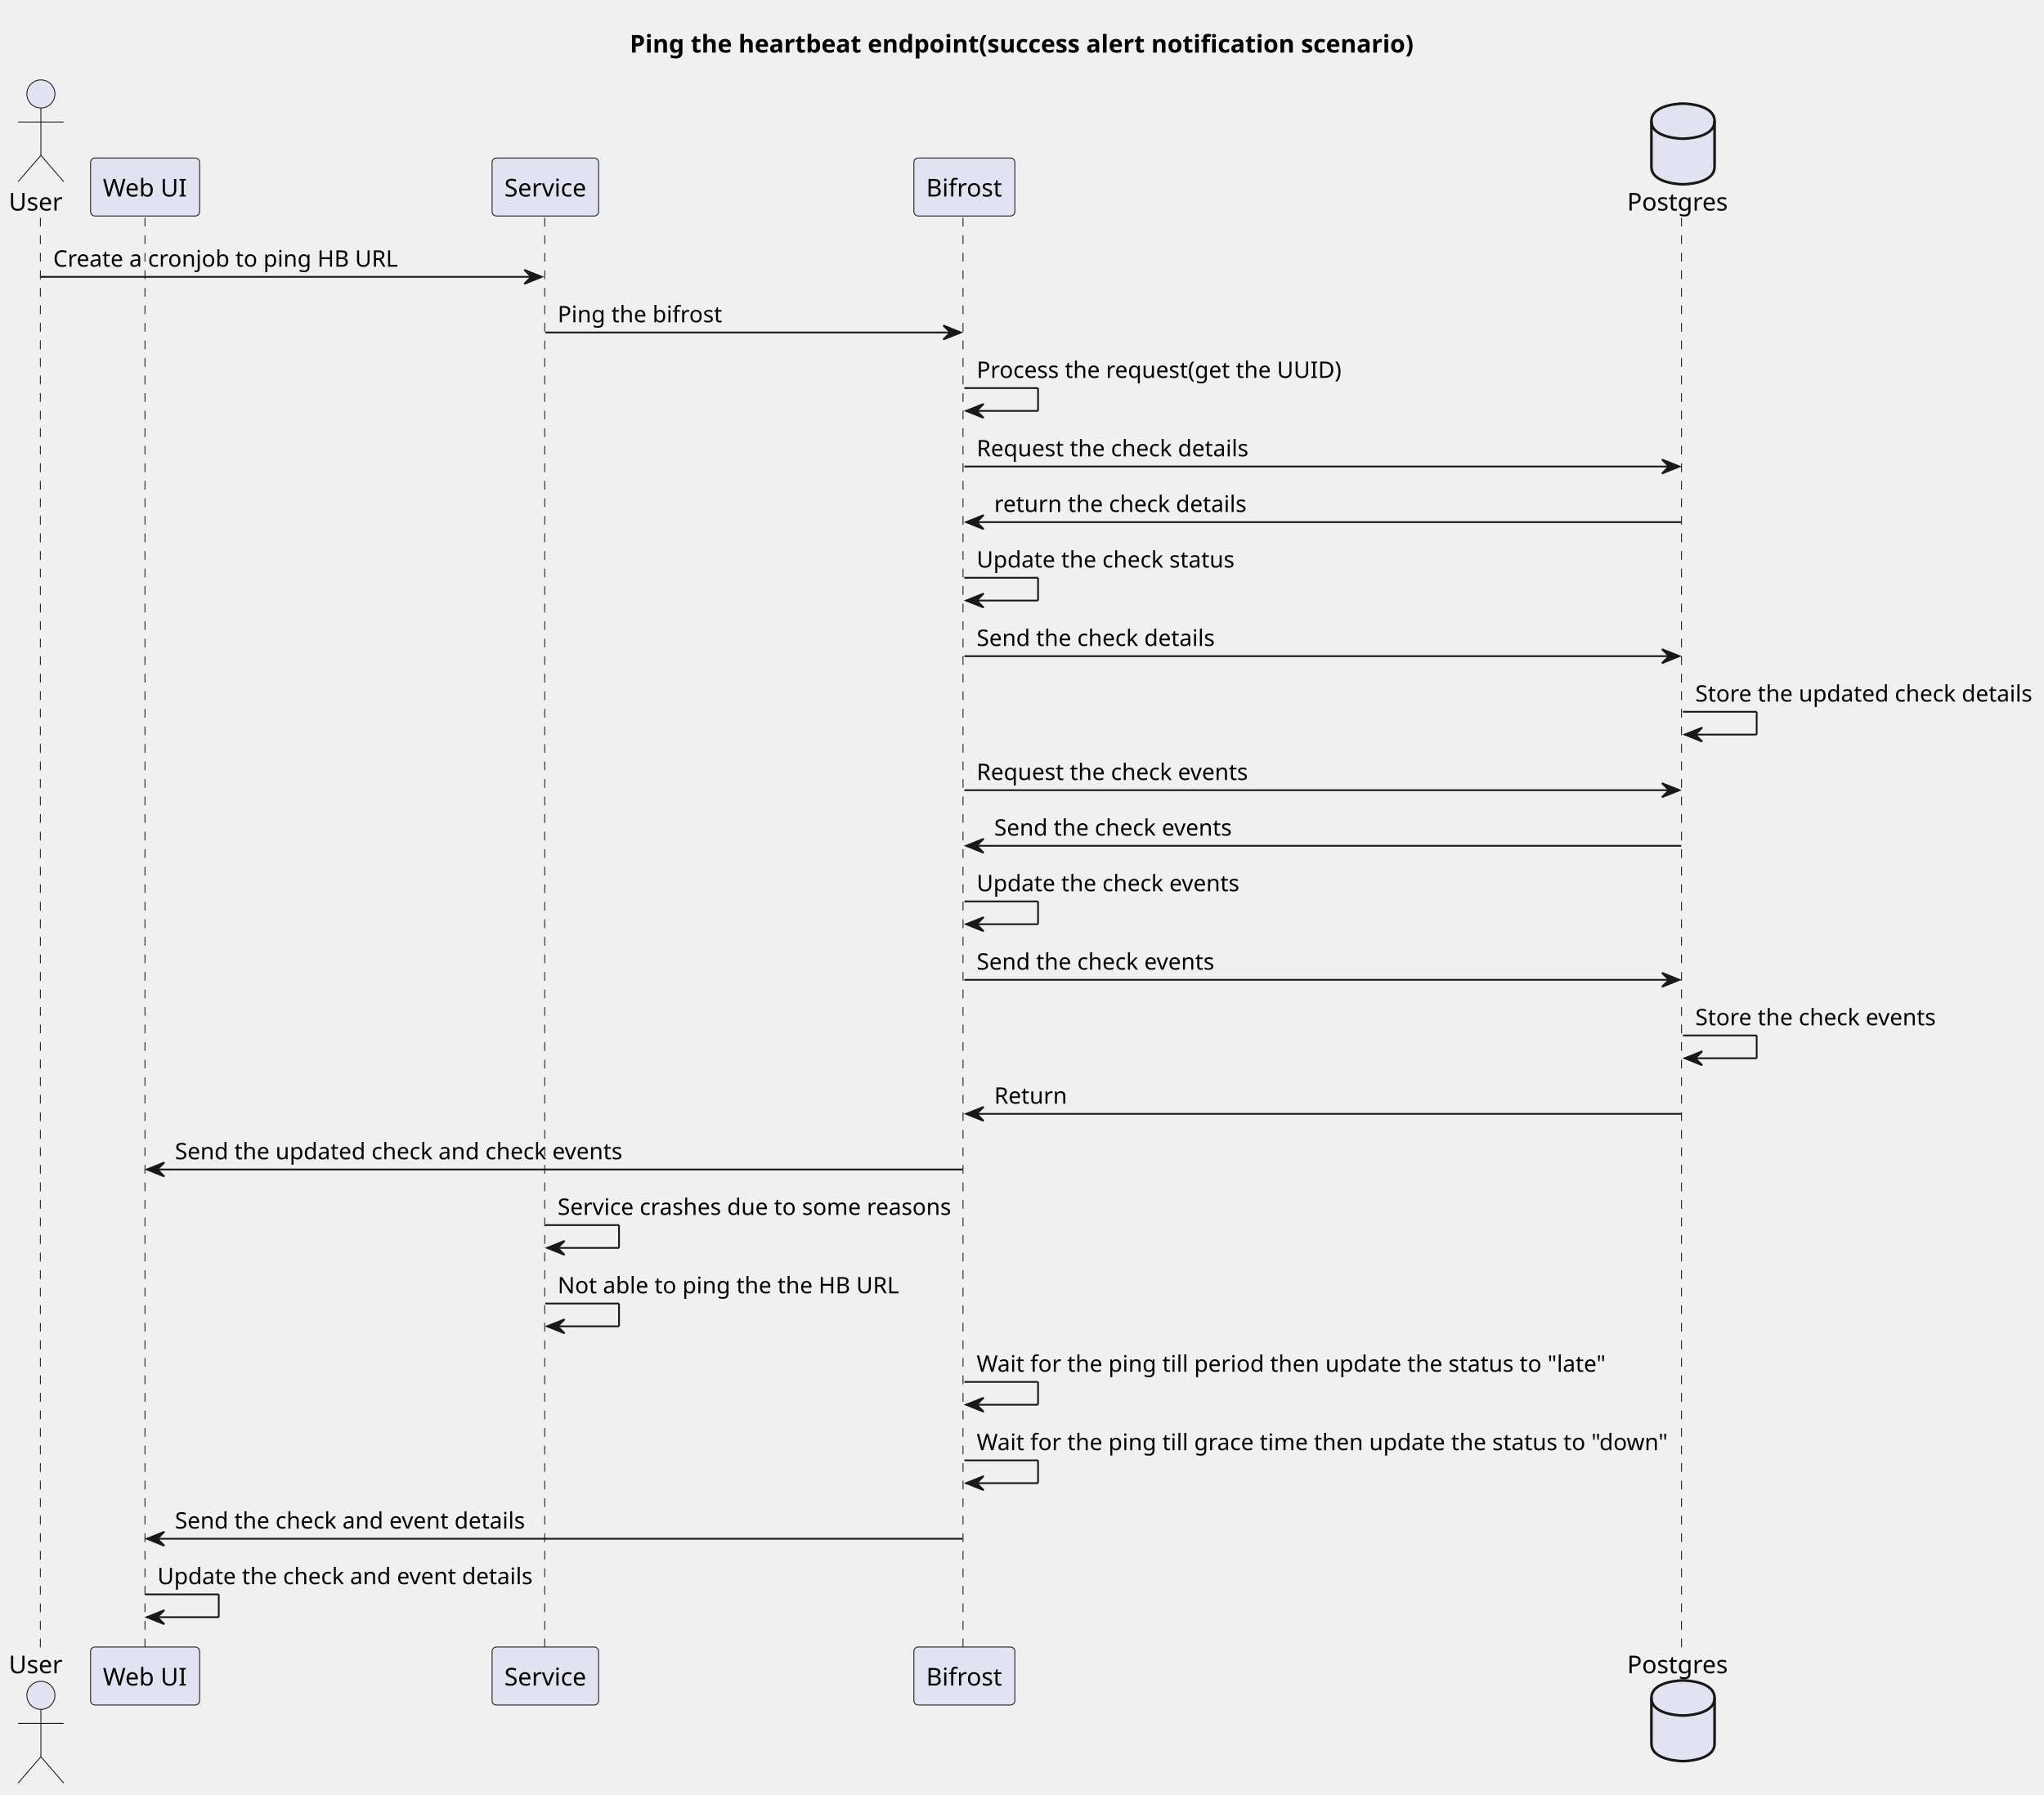
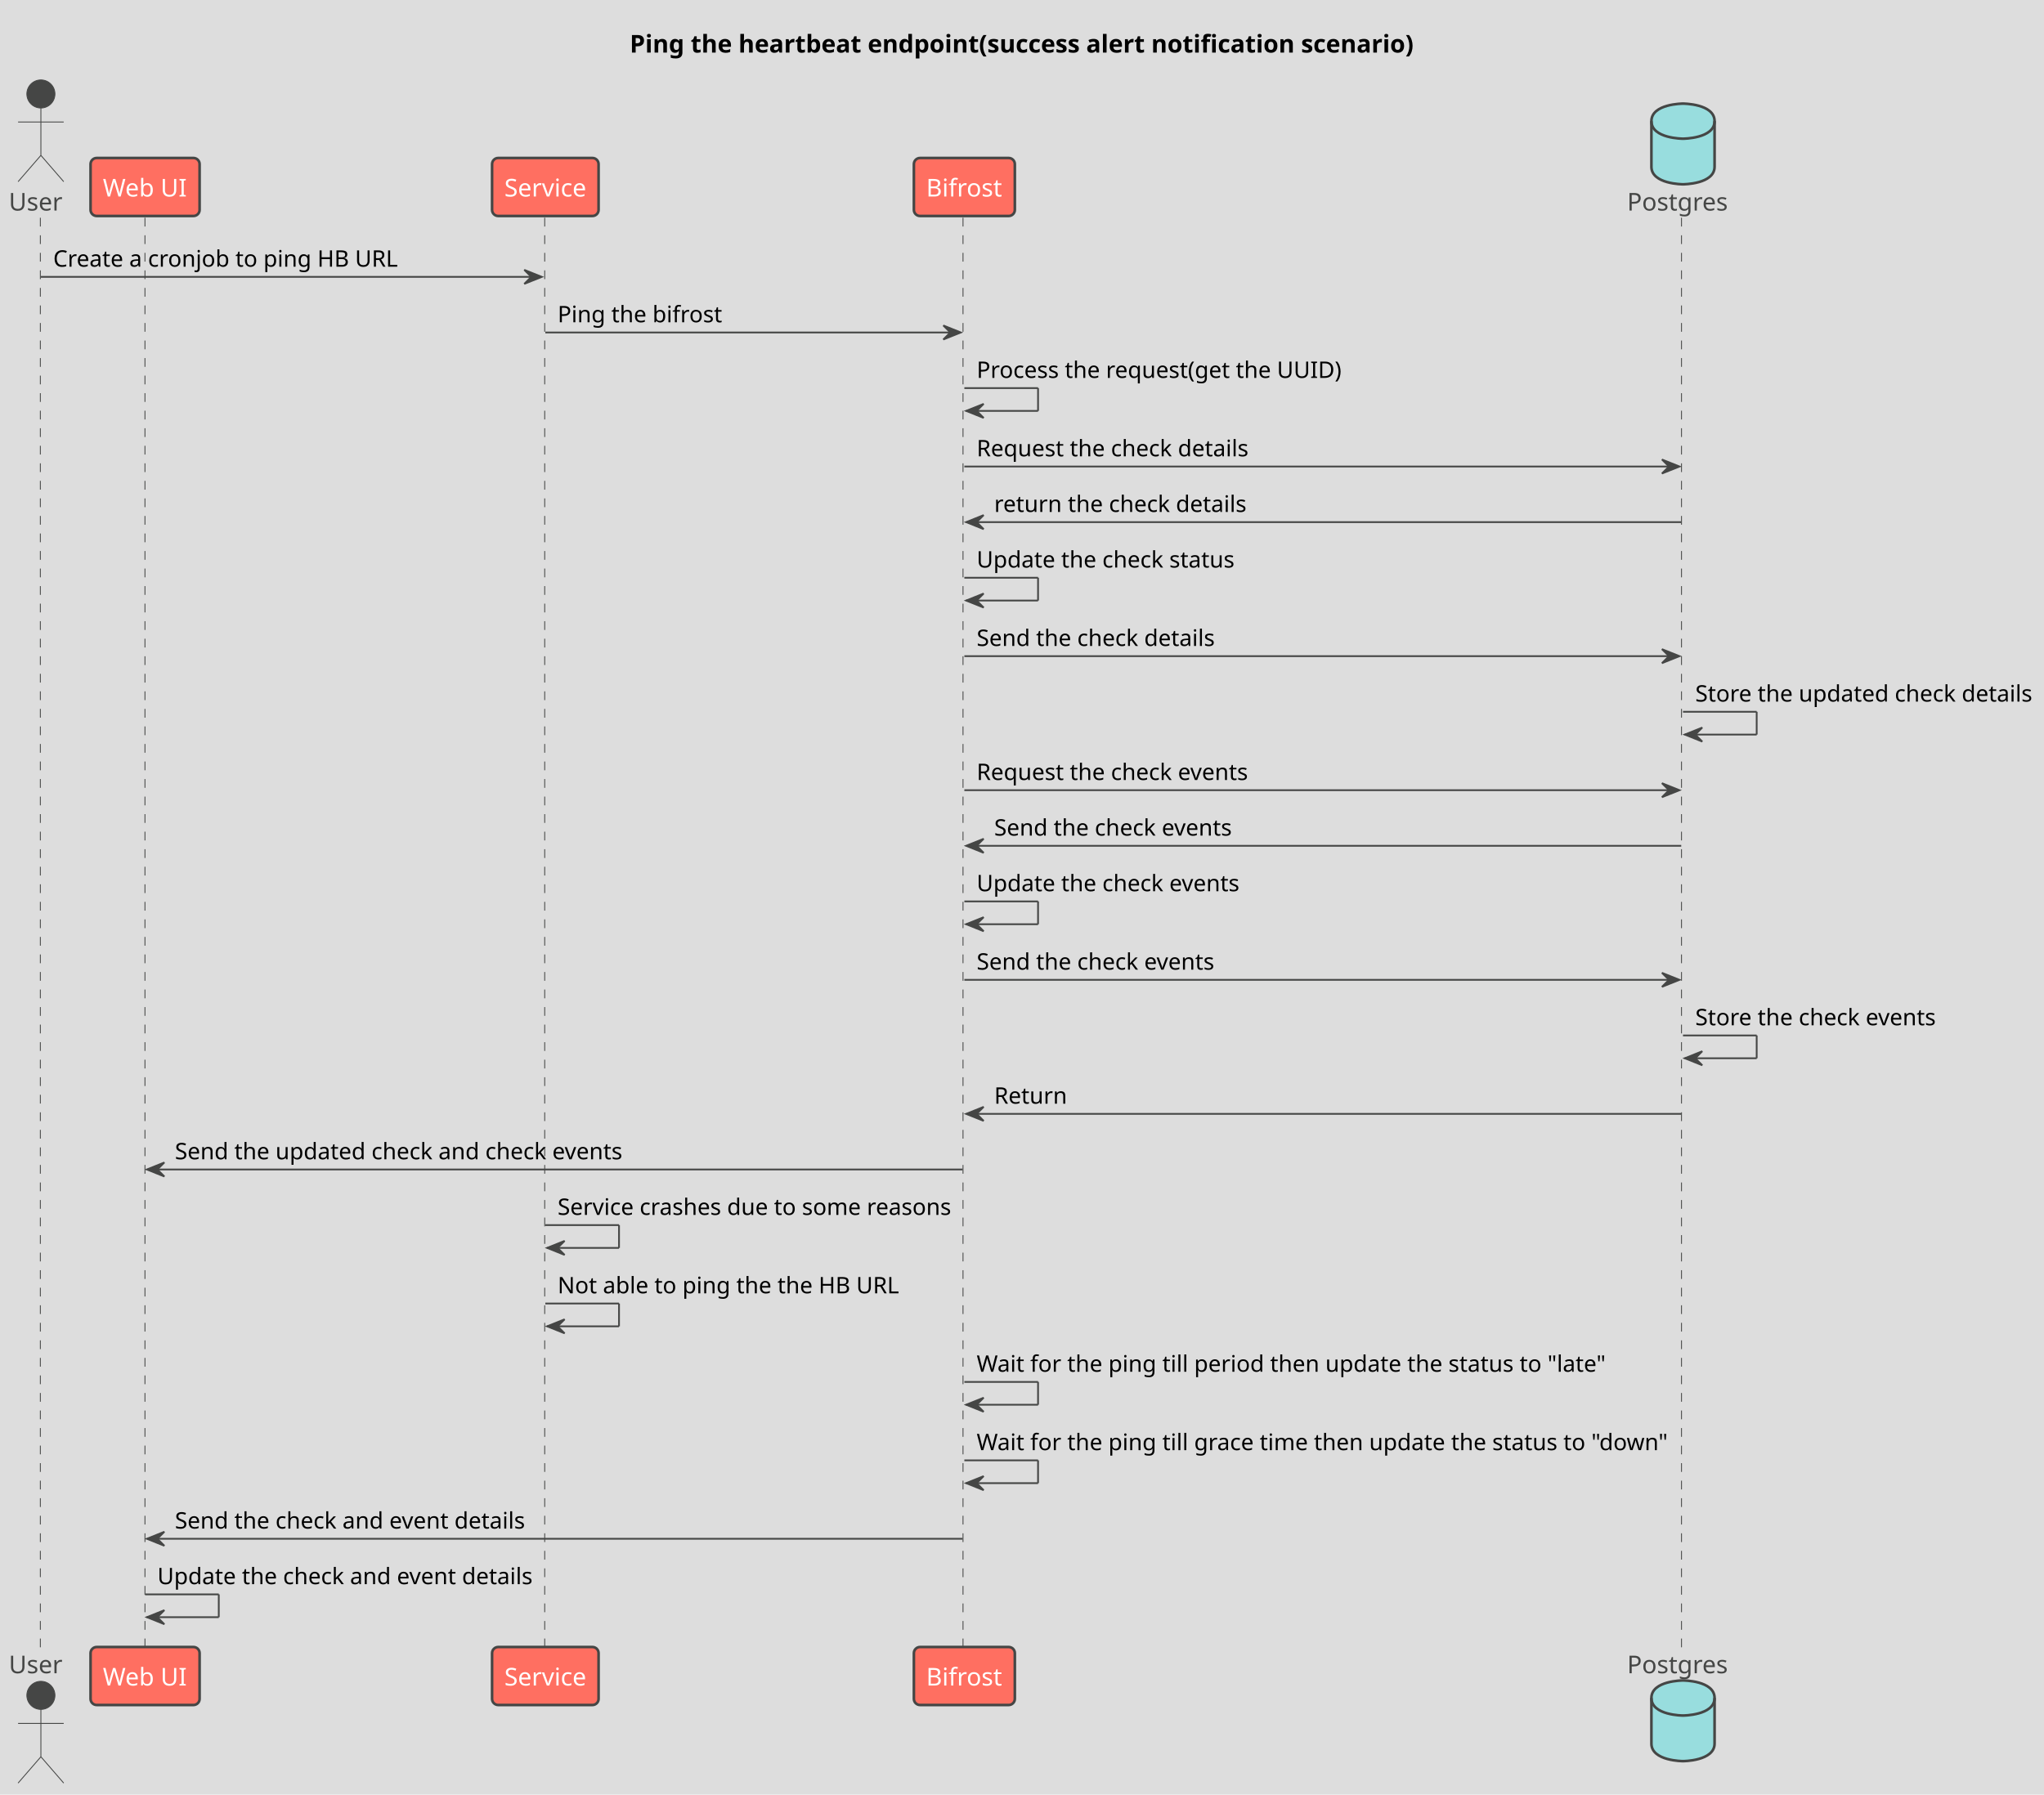
- <svg xmlns="http://www.w3.org/2000/svg" contentStyleType="text/css" height="1023px" preserveAspectRatio="none" style="width:1165px;height:1023px;background:#FFFFFF;" version="1.1" viewBox="0 0 1165 1023" width="1165px" zoomAndPan="magnify">
+ <svg xmlns="http://www.w3.org/2000/svg" contentStyleType="text/css" height="1023px" preserveAspectRatio="none" style="width:1165px;height:1023px;background:#DDDDDD;" version="1.1" viewBox="0 0 1165 1023" width="1165px" zoomAndPan="magnify">
  <defs />
  <g>
+     <rect fill="#DDDDDD" height="1023" style="stroke:none;stroke-width:1.0;" width="1165" x="0" y="0" />
    <text fill="#000000" font-family="sans-serif" font-size="14" font-weight="bold" lengthAdjust="spacing" textLength="446.738" x="358.925" y="29.966">Ping the heartbeat endpoint(success alert notification scenario)</text>
-     <line style="stroke:#181818;stroke-width:0.5;stroke-dasharray:5.0,5.0;" x1="23" x2="23" y1="124.136" y2="939.962" />
-     <line style="stroke:#181818;stroke-width:0.5;stroke-dasharray:5.0,5.0;" x1="82.618" x2="82.618" y1="124.136" y2="939.962" />
-     <line style="stroke:#181818;stroke-width:0.5;stroke-dasharray:5.0,5.0;" x1="310.462" x2="310.462" y1="124.136" y2="939.962" />
-     <line style="stroke:#181818;stroke-width:0.5;stroke-dasharray:5.0,5.0;" x1="548.879" x2="548.879" y1="124.136" y2="939.962" />
-     <line style="stroke:#181818;stroke-width:0.5;stroke-dasharray:5.0,5.0;" x1="958.393" x2="958.393" y1="124.136" y2="939.962" />
-     <text fill="#000000" font-family="sans-serif" font-size="14" lengthAdjust="spacing" textLength="30.618" x="5" y="120.034">User</text>
-     <ellipse cx="23.309" cy="53.568" fill="#E2E2F0" rx="8" ry="8" style="stroke:#181818;stroke-width:0.5;" />
-     <path d="M23.309,61.568 L23.309,88.568 M10.309,69.568 L36.309,69.568 M23.309,88.568 L10.309,103.568 M23.309,88.568 L36.309,103.568 " fill="none" style="stroke:#181818;stroke-width:0.5;" />
-     <text fill="#000000" font-family="sans-serif" font-size="14" lengthAdjust="spacing" textLength="30.618" x="5" y="953.928">User</text>
-     <ellipse cx="23.309" cy="966.53" fill="#E2E2F0" rx="8" ry="8" style="stroke:#181818;stroke-width:0.5;" />
-     <path d="M23.309,974.53 L23.309,1001.53 M10.309,982.53 L36.309,982.53 M23.309,1001.53 L10.309,1016.53 M23.309,1001.53 L36.309,1016.53 " fill="none" style="stroke:#181818;stroke-width:0.5;" />
-     <rect fill="#E2E2F0" height="33.068" rx="2.5" ry="2.5" style="stroke:#181818;stroke-width:0.5;" width="62.146" x="51.618" y="90.068" />
-     <text fill="#000000" font-family="sans-serif" font-size="14" lengthAdjust="spacing" textLength="48.146" x="58.618" y="112.034">Web UI</text>
-     <rect fill="#E2E2F0" height="33.068" rx="2.5" ry="2.5" style="stroke:#181818;stroke-width:0.5;" width="62.146" x="51.618" y="938.962" />
-     <text fill="#000000" font-family="sans-serif" font-size="14" lengthAdjust="spacing" textLength="48.146" x="58.618" y="960.928">Web UI</text>
-     <rect fill="#E2E2F0" height="33.068" rx="2.5" ry="2.5" style="stroke:#181818;stroke-width:0.5;" width="60.704" x="280.462" y="90.068" />
-     <text fill="#000000" font-family="sans-serif" font-size="14" lengthAdjust="spacing" textLength="46.704" x="287.462" y="112.034">Service</text>
-     <rect fill="#E2E2F0" height="33.068" rx="2.5" ry="2.5" style="stroke:#181818;stroke-width:0.5;" width="60.704" x="280.462" y="938.962" />
-     <text fill="#000000" font-family="sans-serif" font-size="14" lengthAdjust="spacing" textLength="46.704" x="287.462" y="960.928">Service</text>
-     <rect fill="#E2E2F0" height="33.068" rx="2.5" ry="2.5" style="stroke:#181818;stroke-width:0.5;" width="57.54" x="520.879" y="90.068" />
-     <text fill="#000000" font-family="sans-serif" font-size="14" lengthAdjust="spacing" textLength="43.54" x="527.879" y="112.034">Bifrost</text>
-     <rect fill="#E2E2F0" height="33.068" rx="2.5" ry="2.5" style="stroke:#181818;stroke-width:0.5;" width="57.54" x="520.879" y="938.962" />
-     <text fill="#000000" font-family="sans-serif" font-size="14" lengthAdjust="spacing" textLength="43.54" x="527.879" y="960.928">Bifrost</text>
-     <text fill="#000000" font-family="sans-serif" font-size="14" lengthAdjust="spacing" textLength="57.694" x="927.393" y="120.034">Postgres</text>
-     <path d="M941.24,69.068 C941.24,59.068 959.24,59.068 959.24,59.068 C959.24,59.068 977.24,59.068 977.24,69.068 L977.24,95.068 C977.24,105.068 959.24,105.068 959.24,105.068 C959.24,105.068 941.24,105.068 941.24,95.068 L941.24,69.068 " fill="#E2E2F0" style="stroke:#181818;stroke-width:1.5;" />
-     <path d="M941.24,69.068 C941.24,79.068 959.24,79.068 959.24,79.068 C959.24,79.068 977.24,79.068 977.24,69.068 " fill="none" style="stroke:#181818;stroke-width:1.5;" />
-     <text fill="#000000" font-family="sans-serif" font-size="14" lengthAdjust="spacing" textLength="57.694" x="927.393" y="953.928">Postgres</text>
-     <path d="M941.24,968.03 C941.24,958.03 959.24,958.03 959.24,958.03 C959.24,958.03 977.24,958.03 977.24,968.03 L977.24,994.03 C977.24,1004.03 959.24,1004.03 959.24,1004.03 C959.24,1004.03 941.24,1004.03 941.24,994.03 L941.24,968.03 " fill="#E2E2F0" style="stroke:#181818;stroke-width:1.5;" />
-     <path d="M941.24,968.03 C941.24,978.03 959.24,978.03 959.24,978.03 C959.24,978.03 977.24,978.03 977.24,968.03 " fill="none" style="stroke:#181818;stroke-width:1.5;" />
-     <polygon fill="#181818" points="298.814,153.842,308.814,157.842,298.814,161.842,302.814,157.842" style="stroke:#181818;stroke-width:1.0;" />
-     <line style="stroke:#181818;stroke-width:1.0;" x1="23.309" x2="304.814" y1="157.842" y2="157.842" />
+     <line style="stroke:#454645;stroke-width:0.5;stroke-dasharray:5.0,5.0;" x1="23" x2="23" y1="124.136" y2="939.962" />
+     <line style="stroke:#454645;stroke-width:0.5;stroke-dasharray:5.0,5.0;" x1="82.618" x2="82.618" y1="124.136" y2="939.962" />
+     <line style="stroke:#454645;stroke-width:0.5;stroke-dasharray:5.0,5.0;" x1="310.462" x2="310.462" y1="124.136" y2="939.962" />
+     <line style="stroke:#454645;stroke-width:0.5;stroke-dasharray:5.0,5.0;" x1="548.879" x2="548.879" y1="124.136" y2="939.962" />
+     <line style="stroke:#454645;stroke-width:0.5;stroke-dasharray:5.0,5.0;" x1="958.393" x2="958.393" y1="124.136" y2="939.962" />
+     <text fill="#454645" font-family="sans-serif" font-size="14" lengthAdjust="spacing" textLength="30.618" x="5" y="120.034">User</text>
+     <ellipse cx="23.309" cy="53.568" fill="#454645" rx="8" ry="8" style="stroke:#454645;stroke-width:0.5;" />
+     <path d="M23.309,61.568 L23.309,88.568 M10.309,69.568 L36.309,69.568 M23.309,88.568 L10.309,103.568 M23.309,88.568 L36.309,103.568 " fill="none" style="stroke:#454645;stroke-width:0.5;" />
+     <text fill="#454645" font-family="sans-serif" font-size="14" lengthAdjust="spacing" textLength="30.618" x="5" y="953.928">User</text>
+     <ellipse cx="23.309" cy="966.53" fill="#454645" rx="8" ry="8" style="stroke:#454645;stroke-width:0.5;" />
+     <path d="M23.309,974.53 L23.309,1001.53 M10.309,982.53 L36.309,982.53 M23.309,1001.53 L10.309,1016.53 M23.309,1001.53 L36.309,1016.53 " fill="none" style="stroke:#454645;stroke-width:0.5;" />
+     <rect fill="#FF6F61" height="33.068" rx="3.5" ry="3.5" style="stroke:#454645;stroke-width:1.5;" width="62.146" x="51.618" y="90.068" />
+     <text fill="#FFFFFF" font-family="sans-serif" font-size="14" lengthAdjust="spacing" textLength="48.146" x="58.618" y="112.034">Web UI</text>
+     <rect fill="#FF6F61" height="33.068" rx="3.5" ry="3.5" style="stroke:#454645;stroke-width:1.5;" width="62.146" x="51.618" y="938.962" />
+     <text fill="#FFFFFF" font-family="sans-serif" font-size="14" lengthAdjust="spacing" textLength="48.146" x="58.618" y="960.928">Web UI</text>
+     <rect fill="#FF6F61" height="33.068" rx="3.5" ry="3.5" style="stroke:#454645;stroke-width:1.5;" width="60.704" x="280.462" y="90.068" />
+     <text fill="#FFFFFF" font-family="sans-serif" font-size="14" lengthAdjust="spacing" textLength="46.704" x="287.462" y="112.034">Service</text>
+     <rect fill="#FF6F61" height="33.068" rx="3.5" ry="3.5" style="stroke:#454645;stroke-width:1.5;" width="60.704" x="280.462" y="938.962" />
+     <text fill="#FFFFFF" font-family="sans-serif" font-size="14" lengthAdjust="spacing" textLength="46.704" x="287.462" y="960.928">Service</text>
+     <rect fill="#FF6F61" height="33.068" rx="3.5" ry="3.5" style="stroke:#454645;stroke-width:1.5;" width="57.54" x="520.879" y="90.068" />
+     <text fill="#FFFFFF" font-family="sans-serif" font-size="14" lengthAdjust="spacing" textLength="43.54" x="527.879" y="112.034">Bifrost</text>
+     <rect fill="#FF6F61" height="33.068" rx="3.5" ry="3.5" style="stroke:#454645;stroke-width:1.5;" width="57.54" x="520.879" y="938.962" />
+     <text fill="#FFFFFF" font-family="sans-serif" font-size="14" lengthAdjust="spacing" textLength="43.54" x="527.879" y="960.928">Bifrost</text>
+     <text fill="#454645" font-family="sans-serif" font-size="14" lengthAdjust="spacing" textLength="57.694" x="927.393" y="120.034">Postgres</text>
+     <path d="M941.24,69.068 C941.24,59.068 959.24,59.068 959.24,59.068 C959.24,59.068 977.24,59.068 977.24,69.068 L977.24,95.068 C977.24,105.068 959.24,105.068 959.24,105.068 C959.24,105.068 941.24,105.068 941.24,95.068 L941.24,69.068 " fill="#98DDDE" style="stroke:#454645;stroke-width:1.5;" />
+     <path d="M941.24,69.068 C941.24,79.068 959.24,79.068 959.24,79.068 C959.24,79.068 977.24,79.068 977.24,69.068 " fill="none" style="stroke:#454645;stroke-width:1.5;" />
+     <text fill="#454645" font-family="sans-serif" font-size="14" lengthAdjust="spacing" textLength="57.694" x="927.393" y="953.928">Postgres</text>
+     <path d="M941.24,968.03 C941.24,958.03 959.24,958.03 959.24,958.03 C959.24,958.03 977.24,958.03 977.24,968.03 L977.24,994.03 C977.24,1004.03 959.24,1004.03 959.24,1004.03 C959.24,1004.03 941.24,1004.03 941.24,994.03 L941.24,968.03 " fill="#98DDDE" style="stroke:#454645;stroke-width:1.5;" />
+     <path d="M941.24,968.03 C941.24,978.03 959.24,978.03 959.24,978.03 C959.24,978.03 977.24,978.03 977.24,968.03 " fill="none" style="stroke:#454645;stroke-width:1.5;" />
+     <polygon fill="#454645" points="298.814,153.842,308.814,157.842,298.814,161.842,302.814,157.842" style="stroke:#454645;stroke-width:1.0;" />
+     <line style="stroke:#454645;stroke-width:1.0;" x1="23.309" x2="304.814" y1="157.842" y2="157.842" />
    <text fill="#000000" font-family="sans-serif" font-size="13" lengthAdjust="spacing" textLength="196.95" x="30.309" y="152.033">Create a cronjob to ping HB URL</text>
-     <polygon fill="#181818" points="537.649,185.548,547.649,189.548,537.649,193.548,541.649,189.548" style="stroke:#181818;stroke-width:1.0;" />
-     <line style="stroke:#181818;stroke-width:1.0;" x1="310.814" x2="543.649" y1="189.548" y2="189.548" />
+     <polygon fill="#454645" points="537.649,185.548,547.649,189.548,537.649,193.548,541.649,189.548" style="stroke:#454645;stroke-width:1.0;" />
+     <line style="stroke:#454645;stroke-width:1.0;" x1="310.814" x2="543.649" y1="189.548" y2="189.548" />
    <text fill="#000000" font-family="sans-serif" font-size="13" lengthAdjust="spacing" textLength="94.042" x="317.814" y="183.739">Ping the bifrost</text>
-     <line style="stroke:#181818;stroke-width:1.0;" x1="549.649" x2="591.649" y1="221.254" y2="221.254" />
-     <line style="stroke:#181818;stroke-width:1.0;" x1="591.649" x2="591.649" y1="221.254" y2="234.254" />
-     <line style="stroke:#181818;stroke-width:1.0;" x1="550.649" x2="591.649" y1="234.254" y2="234.254" />
-     <polygon fill="#181818" points="560.649,230.254,550.649,234.254,560.649,238.254,556.649,234.254" style="stroke:#181818;stroke-width:1.0;" />
+     <line style="stroke:#454645;stroke-width:1.0;" x1="549.649" x2="591.649" y1="221.254" y2="221.254" />
+     <line style="stroke:#454645;stroke-width:1.0;" x1="591.649" x2="591.649" y1="221.254" y2="234.254" />
+     <line style="stroke:#454645;stroke-width:1.0;" x1="550.649" x2="591.649" y1="234.254" y2="234.254" />
+     <polygon fill="#454645" points="560.649,230.254,550.649,234.254,560.649,238.254,556.649,234.254" style="stroke:#454645;stroke-width:1.0;" />
    <text fill="#000000" font-family="sans-serif" font-size="13" lengthAdjust="spacing" textLength="208.468" x="556.649" y="215.445">Process the request(get the UUID)</text>
-     <polygon fill="#181818" points="947.24,261.96,957.24,265.96,947.24,269.96,951.24,265.96" style="stroke:#181818;stroke-width:1.0;" />
-     <line style="stroke:#181818;stroke-width:1.0;" x1="549.649" x2="953.24" y1="265.96" y2="265.96" />
+     <polygon fill="#454645" points="947.24,261.96,957.24,265.96,947.24,269.96,951.24,265.96" style="stroke:#454645;stroke-width:1.0;" />
+     <line style="stroke:#454645;stroke-width:1.0;" x1="549.649" x2="953.24" y1="265.96" y2="265.96" />
    <text fill="#000000" font-family="sans-serif" font-size="13" lengthAdjust="spacing" textLength="154.934" x="556.649" y="260.151">Request the check details</text>
-     <polygon fill="#181818" points="560.649,293.666,550.649,297.666,560.649,301.666,556.649,297.666" style="stroke:#181818;stroke-width:1.0;" />
-     <line style="stroke:#181818;stroke-width:1.0;" x1="554.649" x2="958.24" y1="297.666" y2="297.666" />
+     <polygon fill="#454645" points="560.649,293.666,550.649,297.666,560.649,301.666,556.649,297.666" style="stroke:#454645;stroke-width:1.0;" />
+     <line style="stroke:#454645;stroke-width:1.0;" x1="554.649" x2="958.24" y1="297.666" y2="297.666" />
    <text fill="#000000" font-family="sans-serif" font-size="13" lengthAdjust="spacing" textLength="144.066" x="566.649" y="291.857">return the check details</text>
-     <line style="stroke:#181818;stroke-width:1.0;" x1="549.649" x2="591.649" y1="329.372" y2="329.372" />
-     <line style="stroke:#181818;stroke-width:1.0;" x1="591.649" x2="591.649" y1="329.372" y2="342.372" />
-     <line style="stroke:#181818;stroke-width:1.0;" x1="550.649" x2="591.649" y1="342.372" y2="342.372" />
-     <polygon fill="#181818" points="560.649,338.372,550.649,342.372,560.649,346.372,556.649,342.372" style="stroke:#181818;stroke-width:1.0;" />
+     <line style="stroke:#454645;stroke-width:1.0;" x1="549.649" x2="591.649" y1="329.372" y2="329.372" />
+     <line style="stroke:#454645;stroke-width:1.0;" x1="591.649" x2="591.649" y1="329.372" y2="342.372" />
+     <line style="stroke:#454645;stroke-width:1.0;" x1="550.649" x2="591.649" y1="342.372" y2="342.372" />
+     <polygon fill="#454645" points="560.649,338.372,550.649,342.372,560.649,346.372,556.649,342.372" style="stroke:#454645;stroke-width:1.0;" />
    <text fill="#000000" font-family="sans-serif" font-size="13" lengthAdjust="spacing" textLength="146.965" x="556.649" y="323.563">Update the check status</text>
-     <polygon fill="#181818" points="947.24,370.078,957.24,374.078,947.24,378.078,951.24,374.078" style="stroke:#181818;stroke-width:1.0;" />
-     <line style="stroke:#181818;stroke-width:1.0;" x1="549.649" x2="953.24" y1="374.078" y2="374.078" />
+     <polygon fill="#454645" points="947.24,370.078,957.24,374.078,947.24,378.078,951.24,374.078" style="stroke:#454645;stroke-width:1.0;" />
+     <line style="stroke:#454645;stroke-width:1.0;" x1="549.649" x2="953.24" y1="374.078" y2="374.078" />
    <text fill="#000000" font-family="sans-serif" font-size="13" lengthAdjust="spacing" textLength="135.733" x="556.649" y="368.269">Send the check details</text>
-     <line style="stroke:#181818;stroke-width:1.0;" x1="959.24" x2="1001.24" y1="405.784" y2="405.784" />
-     <line style="stroke:#181818;stroke-width:1.0;" x1="1001.24" x2="1001.24" y1="405.784" y2="418.784" />
-     <line style="stroke:#181818;stroke-width:1.0;" x1="960.24" x2="1001.24" y1="418.784" y2="418.784" />
-     <polygon fill="#181818" points="970.24,414.784,960.24,418.784,970.24,422.784,966.24,418.784" style="stroke:#181818;stroke-width:1.0;" />
+     <line style="stroke:#454645;stroke-width:1.0;" x1="959.24" x2="1001.24" y1="405.784" y2="405.784" />
+     <line style="stroke:#454645;stroke-width:1.0;" x1="1001.24" x2="1001.24" y1="405.784" y2="418.784" />
+     <line style="stroke:#454645;stroke-width:1.0;" x1="960.24" x2="1001.24" y1="418.784" y2="418.784" />
+     <polygon fill="#454645" points="970.24,414.784,960.24,418.784,970.24,422.784,966.24,418.784" style="stroke:#454645;stroke-width:1.0;" />
    <text fill="#000000" font-family="sans-serif" font-size="13" lengthAdjust="spacing" textLength="192.348" x="966.24" y="399.975">Store the updated check details</text>
-     <polygon fill="#181818" points="947.24,446.49,957.24,450.49,947.24,454.49,951.24,450.49" style="stroke:#181818;stroke-width:1.0;" />
-     <line style="stroke:#181818;stroke-width:1.0;" x1="549.649" x2="953.24" y1="450.49" y2="450.49" />
+     <polygon fill="#454645" points="947.24,446.49,957.24,450.49,947.24,454.49,951.24,450.49" style="stroke:#454645;stroke-width:1.0;" />
+     <line style="stroke:#454645;stroke-width:1.0;" x1="549.649" x2="953.24" y1="450.49" y2="450.49" />
    <text fill="#000000" font-family="sans-serif" font-size="13" lengthAdjust="spacing" textLength="154.908" x="556.649" y="444.681">Request the check events</text>
-     <polygon fill="#181818" points="560.649,478.196,550.649,482.196,560.649,486.196,556.649,482.196" style="stroke:#181818;stroke-width:1.0;" />
-     <line style="stroke:#181818;stroke-width:1.0;" x1="554.649" x2="958.24" y1="482.196" y2="482.196" />
+     <polygon fill="#454645" points="560.649,478.196,550.649,482.196,560.649,486.196,556.649,482.196" style="stroke:#454645;stroke-width:1.0;" />
+     <line style="stroke:#454645;stroke-width:1.0;" x1="554.649" x2="958.24" y1="482.196" y2="482.196" />
    <text fill="#000000" font-family="sans-serif" font-size="13" lengthAdjust="spacing" textLength="135.707" x="566.649" y="476.387">Send the check events</text>
-     <line style="stroke:#181818;stroke-width:1.0;" x1="549.649" x2="591.649" y1="513.902" y2="513.902" />
-     <line style="stroke:#181818;stroke-width:1.0;" x1="591.649" x2="591.649" y1="513.902" y2="526.902" />
-     <line style="stroke:#181818;stroke-width:1.0;" x1="550.649" x2="591.649" y1="526.902" y2="526.902" />
-     <polygon fill="#181818" points="560.649,522.902,550.649,526.902,560.649,530.902,556.649,526.902" style="stroke:#181818;stroke-width:1.0;" />
+     <line style="stroke:#454645;stroke-width:1.0;" x1="549.649" x2="591.649" y1="513.902" y2="513.902" />
+     <line style="stroke:#454645;stroke-width:1.0;" x1="591.649" x2="591.649" y1="513.902" y2="526.902" />
+     <line style="stroke:#454645;stroke-width:1.0;" x1="550.649" x2="591.649" y1="526.902" y2="526.902" />
+     <polygon fill="#454645" points="560.649,522.902,550.649,526.902,560.649,530.902,556.649,526.902" style="stroke:#454645;stroke-width:1.0;" />
    <text fill="#000000" font-family="sans-serif" font-size="13" lengthAdjust="spacing" textLength="150.02" x="556.649" y="508.093">Update the check events</text>
-     <polygon fill="#181818" points="947.24,554.608,957.24,558.608,947.24,562.608,951.24,558.608" style="stroke:#181818;stroke-width:1.0;" />
-     <line style="stroke:#181818;stroke-width:1.0;" x1="549.649" x2="953.24" y1="558.608" y2="558.608" />
+     <polygon fill="#454645" points="947.24,554.608,957.24,558.608,947.24,562.608,951.24,558.608" style="stroke:#454645;stroke-width:1.0;" />
+     <line style="stroke:#454645;stroke-width:1.0;" x1="549.649" x2="953.24" y1="558.608" y2="558.608" />
    <text fill="#000000" font-family="sans-serif" font-size="13" lengthAdjust="spacing" textLength="135.707" x="556.649" y="552.799">Send the check events</text>
-     <line style="stroke:#181818;stroke-width:1.0;" x1="959.24" x2="1001.24" y1="590.314" y2="590.314" />
-     <line style="stroke:#181818;stroke-width:1.0;" x1="1001.24" x2="1001.24" y1="590.314" y2="603.314" />
-     <line style="stroke:#181818;stroke-width:1.0;" x1="960.24" x2="1001.24" y1="603.314" y2="603.314" />
-     <polygon fill="#181818" points="970.24,599.314,960.24,603.314,970.24,607.314,966.24,603.314" style="stroke:#181818;stroke-width:1.0;" />
+     <line style="stroke:#454645;stroke-width:1.0;" x1="959.24" x2="1001.24" y1="590.314" y2="590.314" />
+     <line style="stroke:#454645;stroke-width:1.0;" x1="1001.24" x2="1001.24" y1="590.314" y2="603.314" />
+     <line style="stroke:#454645;stroke-width:1.0;" x1="960.24" x2="1001.24" y1="603.314" y2="603.314" />
+     <polygon fill="#454645" points="970.24,599.314,960.24,603.314,970.24,607.314,966.24,603.314" style="stroke:#454645;stroke-width:1.0;" />
    <text fill="#000000" font-family="sans-serif" font-size="13" lengthAdjust="spacing" textLength="137.605" x="966.24" y="584.505">Store the check events</text>
-     <polygon fill="#181818" points="560.649,631.02,550.649,635.02,560.649,639.02,556.649,635.02" style="stroke:#181818;stroke-width:1.0;" />
-     <line style="stroke:#181818;stroke-width:1.0;" x1="554.649" x2="958.24" y1="635.02" y2="635.02" />
+     <polygon fill="#454645" points="560.649,631.02,550.649,635.02,560.649,639.02,556.649,635.02" style="stroke:#454645;stroke-width:1.0;" />
+     <line style="stroke:#454645;stroke-width:1.0;" x1="554.649" x2="958.24" y1="635.02" y2="635.02" />
    <text fill="#000000" font-family="sans-serif" font-size="13" lengthAdjust="spacing" textLength="41.548" x="566.649" y="629.211">Return</text>
-     <polygon fill="#181818" points="93.691,662.726,83.691,666.726,93.691,670.726,89.691,666.726" style="stroke:#181818;stroke-width:1.0;" />
-     <line style="stroke:#181818;stroke-width:1.0;" x1="87.691" x2="548.649" y1="666.726" y2="666.726" />
+     <polygon fill="#454645" points="93.691,662.726,83.691,666.726,93.691,670.726,89.691,666.726" style="stroke:#454645;stroke-width:1.0;" />
+     <line style="stroke:#454645;stroke-width:1.0;" x1="87.691" x2="548.649" y1="666.726" y2="666.726" />
    <text fill="#000000" font-family="sans-serif" font-size="13" lengthAdjust="spacing" textLength="255.294" x="99.691" y="660.917">Send the updated check and check events</text>
-     <line style="stroke:#181818;stroke-width:1.0;" x1="310.814" x2="352.814" y1="698.432" y2="698.432" />
-     <line style="stroke:#181818;stroke-width:1.0;" x1="352.814" x2="352.814" y1="698.432" y2="711.432" />
-     <line style="stroke:#181818;stroke-width:1.0;" x1="311.814" x2="352.814" y1="711.432" y2="711.432" />
-     <polygon fill="#181818" points="321.814,707.432,311.814,711.432,321.814,715.432,317.814,711.432" style="stroke:#181818;stroke-width:1.0;" />
+     <line style="stroke:#454645;stroke-width:1.0;" x1="310.814" x2="352.814" y1="698.432" y2="698.432" />
+     <line style="stroke:#454645;stroke-width:1.0;" x1="352.814" x2="352.814" y1="698.432" y2="711.432" />
+     <line style="stroke:#454645;stroke-width:1.0;" x1="311.814" x2="352.814" y1="711.432" y2="711.432" />
+     <polygon fill="#454645" points="321.814,707.432,311.814,711.432,321.814,715.432,317.814,711.432" style="stroke:#454645;stroke-width:1.0;" />
    <text fill="#000000" font-family="sans-serif" font-size="13" lengthAdjust="spacing" textLength="224.835" x="317.814" y="692.623">Service crashes due to some reasons</text>
-     <line style="stroke:#181818;stroke-width:1.0;" x1="310.814" x2="352.814" y1="743.138" y2="743.138" />
-     <line style="stroke:#181818;stroke-width:1.0;" x1="352.814" x2="352.814" y1="743.138" y2="756.138" />
-     <line style="stroke:#181818;stroke-width:1.0;" x1="311.814" x2="352.814" y1="756.138" y2="756.138" />
-     <polygon fill="#181818" points="321.814,752.138,311.814,756.138,321.814,760.138,317.814,756.138" style="stroke:#181818;stroke-width:1.0;" />
+     <line style="stroke:#454645;stroke-width:1.0;" x1="310.814" x2="352.814" y1="743.138" y2="743.138" />
+     <line style="stroke:#454645;stroke-width:1.0;" x1="352.814" x2="352.814" y1="743.138" y2="756.138" />
+     <line style="stroke:#454645;stroke-width:1.0;" x1="311.814" x2="352.814" y1="756.138" y2="756.138" />
+     <polygon fill="#454645" points="321.814,752.138,311.814,756.138,321.814,760.138,317.814,756.138" style="stroke:#454645;stroke-width:1.0;" />
    <text fill="#000000" font-family="sans-serif" font-size="13" lengthAdjust="spacing" textLength="194.61" x="317.814" y="737.329">Not able to ping the the HB URL</text>
-     <line style="stroke:#181818;stroke-width:1.0;" x1="549.649" x2="591.649" y1="787.844" y2="787.844" />
-     <line style="stroke:#181818;stroke-width:1.0;" x1="591.649" x2="591.649" y1="787.844" y2="800.844" />
-     <line style="stroke:#181818;stroke-width:1.0;" x1="550.649" x2="591.649" y1="800.844" y2="800.844" />
-     <polygon fill="#181818" points="560.649,796.844,550.649,800.844,560.649,804.844,556.649,800.844" style="stroke:#181818;stroke-width:1.0;" />
+     <line style="stroke:#454645;stroke-width:1.0;" x1="549.649" x2="591.649" y1="787.844" y2="787.844" />
+     <line style="stroke:#454645;stroke-width:1.0;" x1="591.649" x2="591.649" y1="787.844" y2="800.844" />
+     <line style="stroke:#454645;stroke-width:1.0;" x1="550.649" x2="591.649" y1="800.844" y2="800.844" />
+     <polygon fill="#454645" points="560.649,796.844,550.649,800.844,560.649,804.844,556.649,800.844" style="stroke:#454645;stroke-width:1.0;" />
    <text fill="#000000" font-family="sans-serif" font-size="13" lengthAdjust="spacing" textLength="358.917" x="556.649" y="782.035">Wait for the ping till period then update the status to "late"</text>
-     <line style="stroke:#181818;stroke-width:1.0;" x1="549.649" x2="591.649" y1="832.55" y2="832.55" />
-     <line style="stroke:#181818;stroke-width:1.0;" x1="591.649" x2="591.649" y1="832.55" y2="845.55" />
-     <line style="stroke:#181818;stroke-width:1.0;" x1="550.649" x2="591.649" y1="845.55" y2="845.55" />
-     <polygon fill="#181818" points="560.649,841.55,550.649,845.55,560.649,849.55,556.649,845.55" style="stroke:#181818;stroke-width:1.0;" />
+     <line style="stroke:#454645;stroke-width:1.0;" x1="549.649" x2="591.649" y1="832.55" y2="832.55" />
+     <line style="stroke:#454645;stroke-width:1.0;" x1="591.649" x2="591.649" y1="832.55" y2="845.55" />
+     <line style="stroke:#454645;stroke-width:1.0;" x1="550.649" x2="591.649" y1="845.55" y2="845.55" />
+     <polygon fill="#454645" points="560.649,841.55,550.649,845.55,560.649,849.55,556.649,845.55" style="stroke:#454645;stroke-width:1.0;" />
    <text fill="#000000" font-family="sans-serif" font-size="13" lengthAdjust="spacing" textLength="395.59" x="556.649" y="826.741">Wait for the ping till grace time then update the status to "down"</text>
-     <polygon fill="#181818" points="93.691,873.256,83.691,877.256,93.691,881.256,89.691,877.256" style="stroke:#181818;stroke-width:1.0;" />
-     <line style="stroke:#181818;stroke-width:1.0;" x1="87.691" x2="548.649" y1="877.256" y2="877.256" />
+     <polygon fill="#454645" points="93.691,873.256,83.691,877.256,93.691,881.256,89.691,877.256" style="stroke:#454645;stroke-width:1.0;" />
+     <line style="stroke:#454645;stroke-width:1.0;" x1="87.691" x2="548.649" y1="877.256" y2="877.256" />
    <text fill="#000000" font-family="sans-serif" font-size="13" lengthAdjust="spacing" textLength="199.81" x="99.691" y="871.447">Send the check and event details</text>
-     <line style="stroke:#181818;stroke-width:1.0;" x1="82.691" x2="124.691" y1="908.962" y2="908.962" />
-     <line style="stroke:#181818;stroke-width:1.0;" x1="124.691" x2="124.691" y1="908.962" y2="921.962" />
-     <line style="stroke:#181818;stroke-width:1.0;" x1="83.691" x2="124.691" y1="921.962" y2="921.962" />
-     <polygon fill="#181818" points="93.691,917.962,83.691,921.962,93.691,925.962,89.691,921.962" style="stroke:#181818;stroke-width:1.0;" />
+     <line style="stroke:#454645;stroke-width:1.0;" x1="82.691" x2="124.691" y1="908.962" y2="908.962" />
+     <line style="stroke:#454645;stroke-width:1.0;" x1="124.691" x2="124.691" y1="908.962" y2="921.962" />
+     <line style="stroke:#454645;stroke-width:1.0;" x1="83.691" x2="124.691" y1="921.962" y2="921.962" />
+     <polygon fill="#454645" points="93.691,917.962,83.691,921.962,93.691,925.962,89.691,921.962" style="stroke:#454645;stroke-width:1.0;" />
    <text fill="#000000" font-family="sans-serif" font-size="13" lengthAdjust="spacing" textLength="214.123" x="89.691" y="903.153">Update the check and event details</text>
  </g>
</svg>
